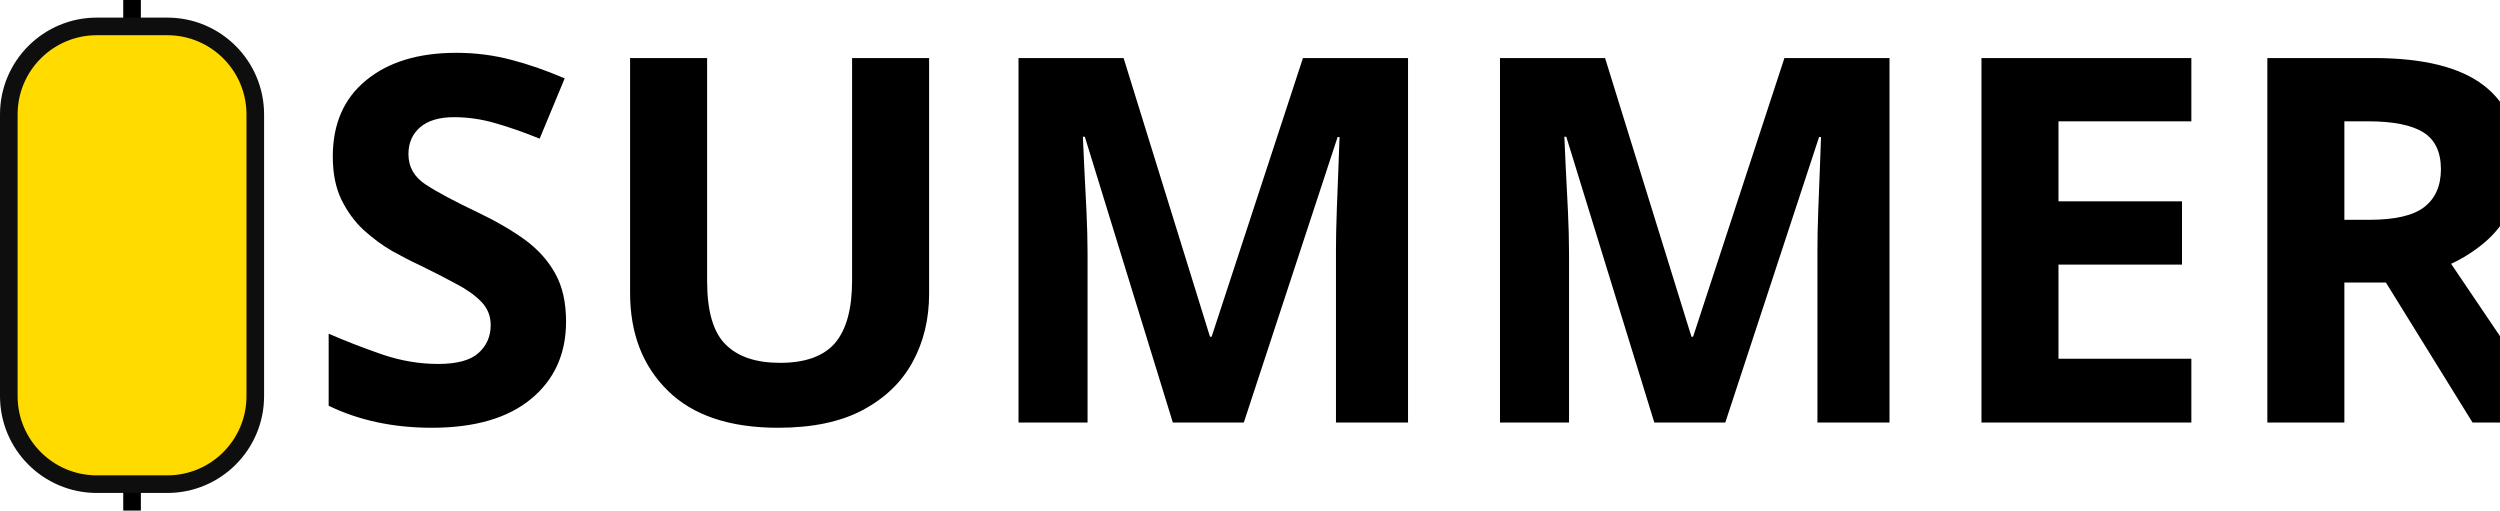
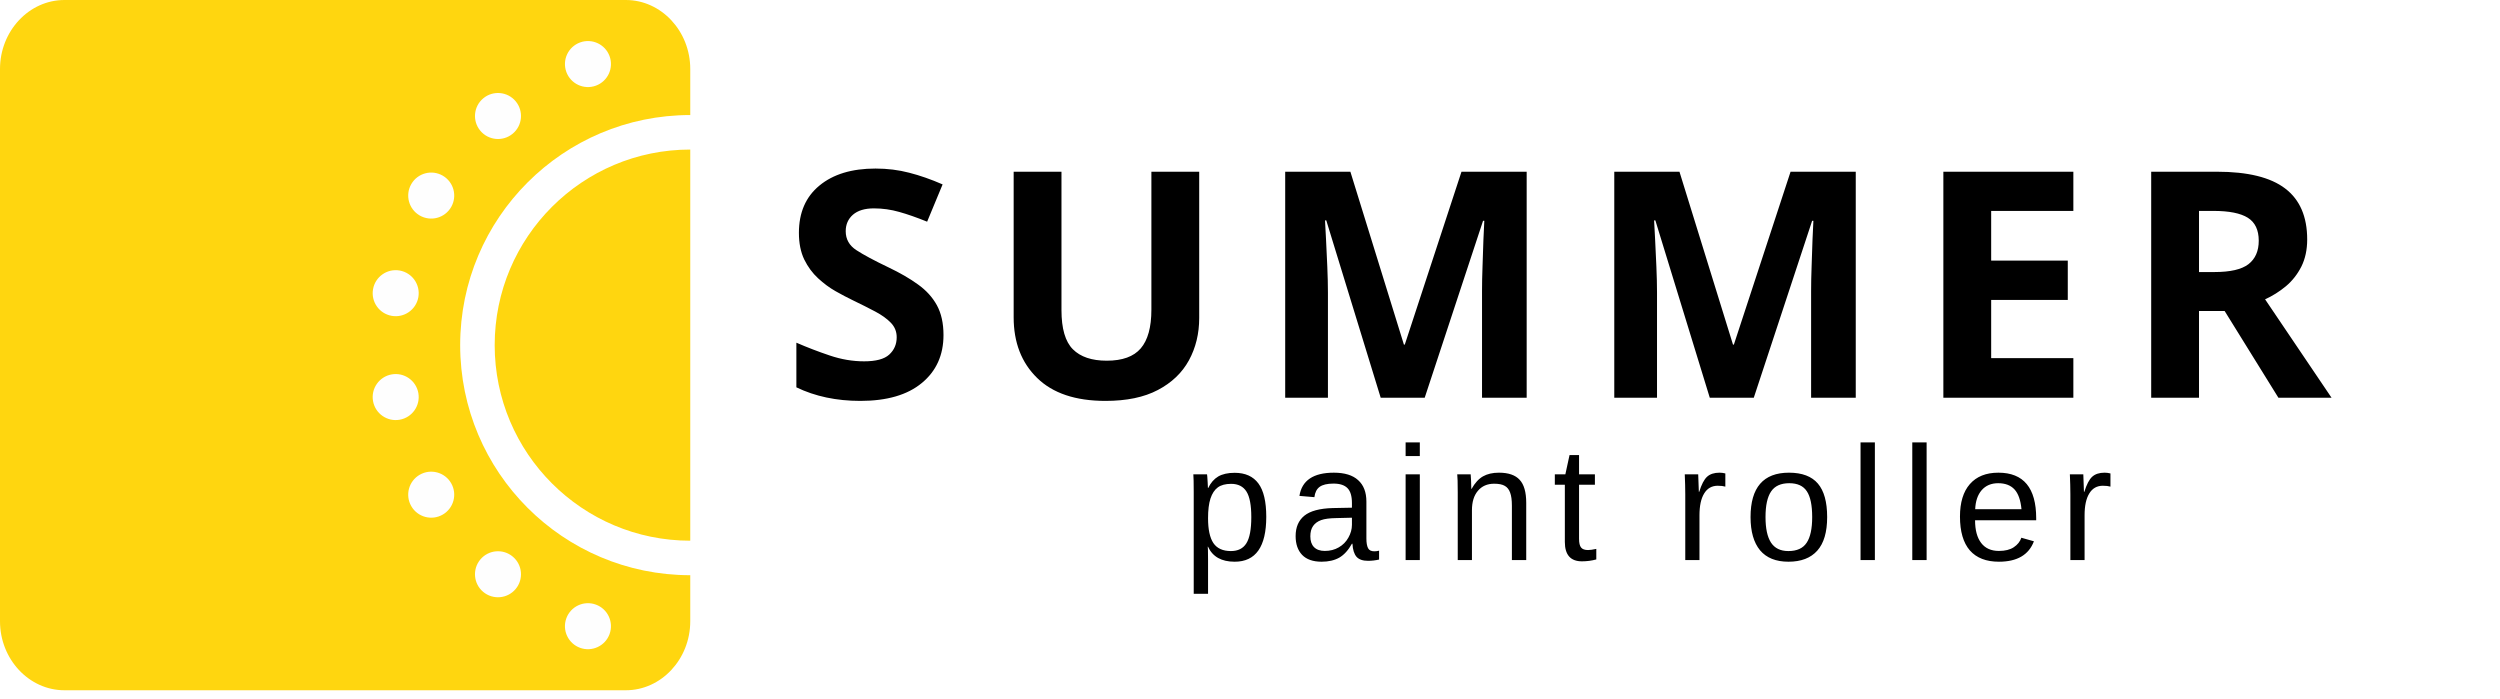
- <svg xmlns="http://www.w3.org/2000/svg" width="142px" height="29px" viewBox="0 0 142 29" version="1.1">
+ <svg xmlns="http://www.w3.org/2000/svg" width="308px" height="86px" viewBox="0 0 308 86" version="1.1">
  <defs />
  <g id="Page-1" stroke="none" stroke-width="1" fill="none" fill-rule="evenodd">
-     <g id="Group" transform="translate(0, -3)">
-       <path d="M7.5,3.5 L7.5,31.5" id="Line" stroke="#000000" stroke-linecap="square" />
-       <text id="SUMMER" font-family="MuseoSansCyrl-900, Museo Sans Cyrl" font-size="29" font-weight="bold" fill="#000000">
-         <tspan x="17.338" y="27">SUMMER</tspan>
-       </text>
-       <rect id="Rectangle" stroke="#0E0E0E" fill="#FFDB00" x="0.5" y="4.5" width="14" height="26" rx="5" />
+     <g id="Group">
+       <path d="M7.941,0 L77.099,0 C81.466,0 85.04,3.827 85.04,8.504 L85.04,14.173 L85.039,14.173 C69.387,14.173 56.693,26.868 56.693,42.52 C56.693,58.172 69.387,70.866 85.039,70.866 L85.04,70.866 L85.04,76.536 C85.04,81.213 81.466,85.04 77.099,85.04 L7.941,85.04 C3.573,85.04 0,81.213 0,76.536 L0,8.504 C0,3.827 3.573,0 7.941,0 Z M85.039,66.614 L85.04,66.614 L85.04,18.425 L85.039,18.425 C71.736,18.425 60.945,29.216 60.945,42.52 C60.945,55.824 71.736,66.614 85.039,66.614 Z" id="Fill-113" fill="#FFD60F" />
+       <path d="M75.099,78.117 C75.634,76.647 74.876,75.019 73.405,74.484 C71.934,73.948 70.307,74.708 69.771,76.178 C69.236,77.649 69.995,79.276 71.465,79.812 C72.937,80.347 74.563,79.588 75.099,78.117" id="Fill-114" fill="#FEFEFE" />
+       <path d="M63.523,72.571 C64.53,71.372 64.373,69.583 63.174,68.577 C61.975,67.571 60.186,67.728 59.18,68.927 C58.175,70.125 58.331,71.914 59.53,72.92 C60.729,73.926 62.518,73.77 63.523,72.571" id="Fill-115" fill="#FEFEFE" />
+       <path d="M54.543,63.4 C55.899,62.617 56.363,60.883 55.581,59.528 C54.798,58.172 53.064,57.707 51.708,58.49 C50.353,59.273 49.888,61.007 50.671,62.362 C51.454,63.718 53.188,64.182 54.543,63.4" id="Fill-116" fill="#FEFEFE" />
+       <path d="M49.241,51.71 C50.782,51.439 51.812,49.968 51.541,48.426 C51.269,46.885 49.798,45.855 48.256,46.127 C46.715,46.399 45.686,47.87 45.957,49.411 C46.229,50.953 47.7,51.982 49.241,51.71" id="Fill-117" fill="#FEFEFE" />
+       <path d="M48.257,38.912 C49.798,39.184 51.269,38.155 51.541,36.613 C51.812,35.072 50.782,33.601 49.241,33.329 C47.7,33.058 46.229,34.087 45.958,35.629 C45.686,37.17 46.715,38.641 48.257,38.912" id="Fill-118" fill="#FEFEFE" />
+       <path d="M51.709,26.549 C53.064,27.332 54.798,26.868 55.581,25.512 C56.364,24.157 55.899,22.423 54.543,21.64 C53.188,20.858 51.454,21.322 50.672,22.678 C49.889,24.034 50.354,25.767 51.709,26.549" id="Fill-119" fill="#FEFEFE" />
+       <path d="M59.181,16.113 C60.187,17.312 61.976,17.469 63.175,16.463 C64.374,15.457 64.53,13.668 63.524,12.469 C62.518,11.271 60.73,11.114 59.531,12.12 C58.331,13.126 58.175,14.915 59.181,16.113" id="Fill-120" fill="#FEFEFE" />
+       <path d="M69.772,8.862 C70.308,10.333 71.935,11.092 73.405,10.556 C74.877,10.021 75.635,8.394 75.1,6.923 C74.565,5.452 72.937,4.694 71.467,5.229 C69.996,5.764 69.237,7.392 69.772,8.862" id="Fill-121" fill="#FEFEFE" />
+     </g>
+     <g id="Group-2" transform="translate(96, 6)" fill="#000000">
+       <g id="SUMMER">
+         <text font-family="Arial-Black, Arial Black" font-size="39" font-weight="700" letter-spacing="3.766">
+           <tspan x="0.317" y="43">SUMMER</tspan>
+         </text>
+         <text id="paint-roller" font-family="ArialMT, Arial" font-size="20" font-weight="normal" letter-spacing="1.931">
+           <tspan x="49.724" y="63">paint roller</tspan>
+         </text>
+       </g>
    </g>
  </g>
</svg>
